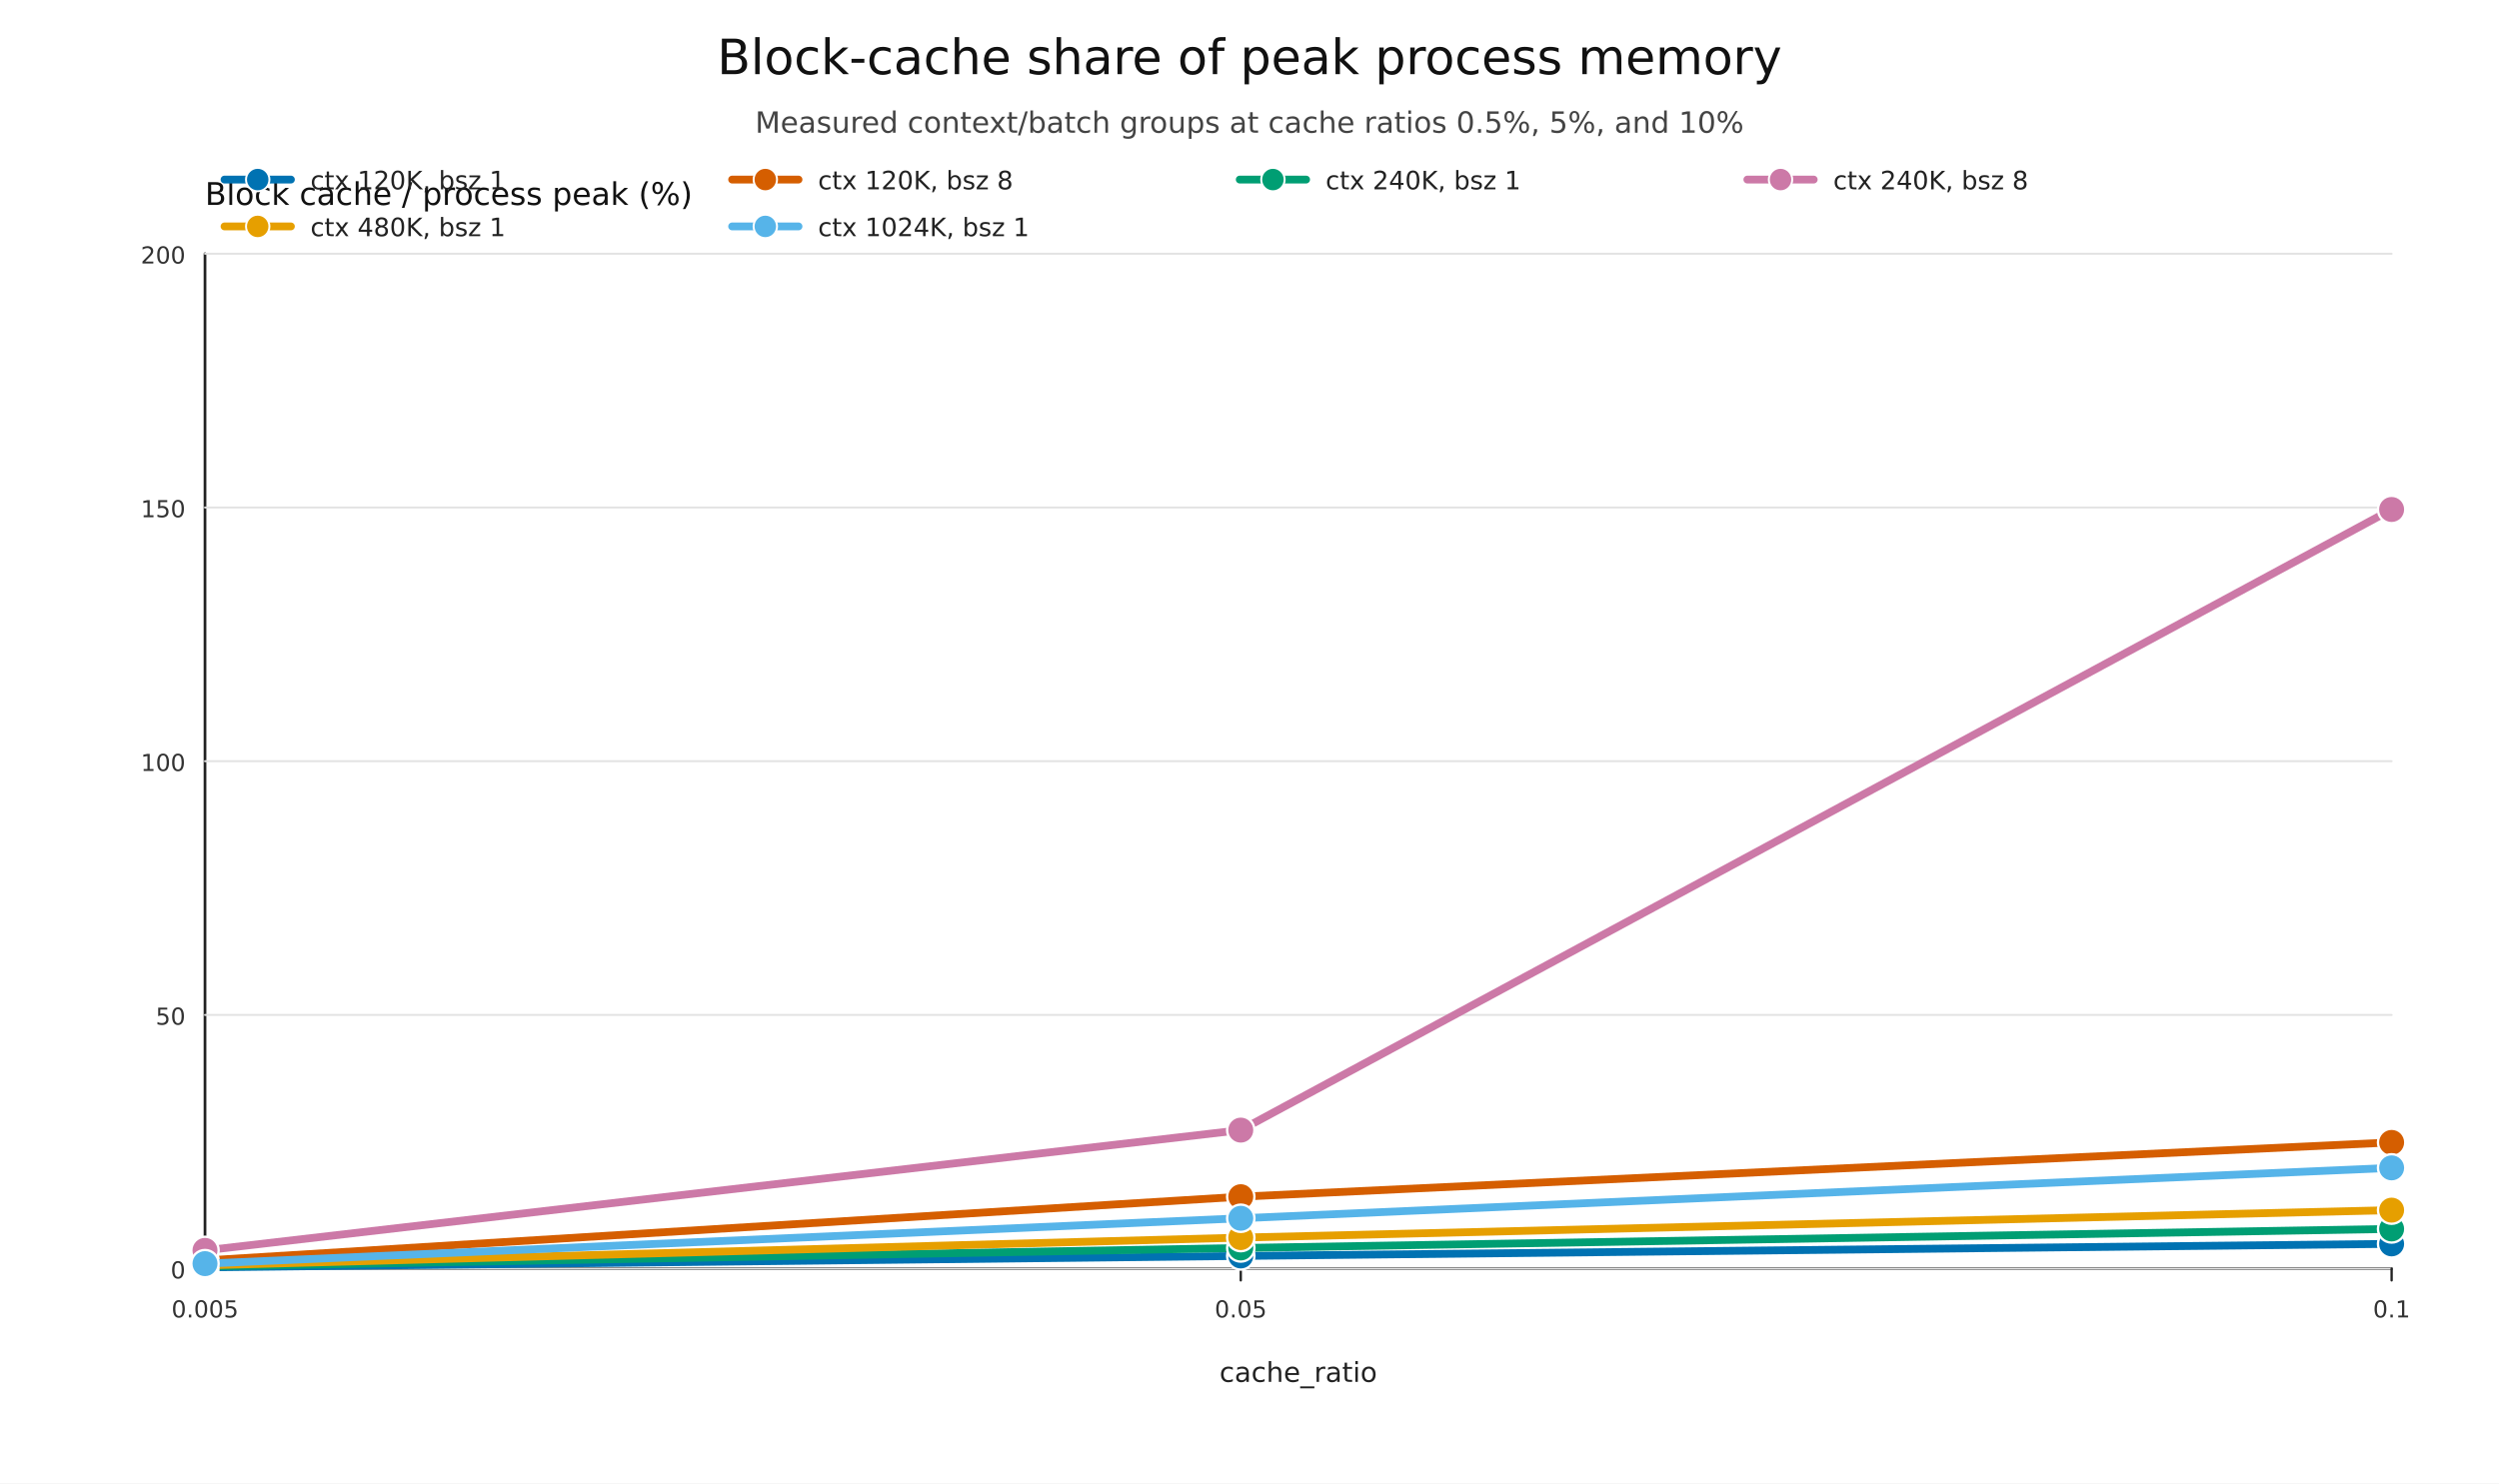
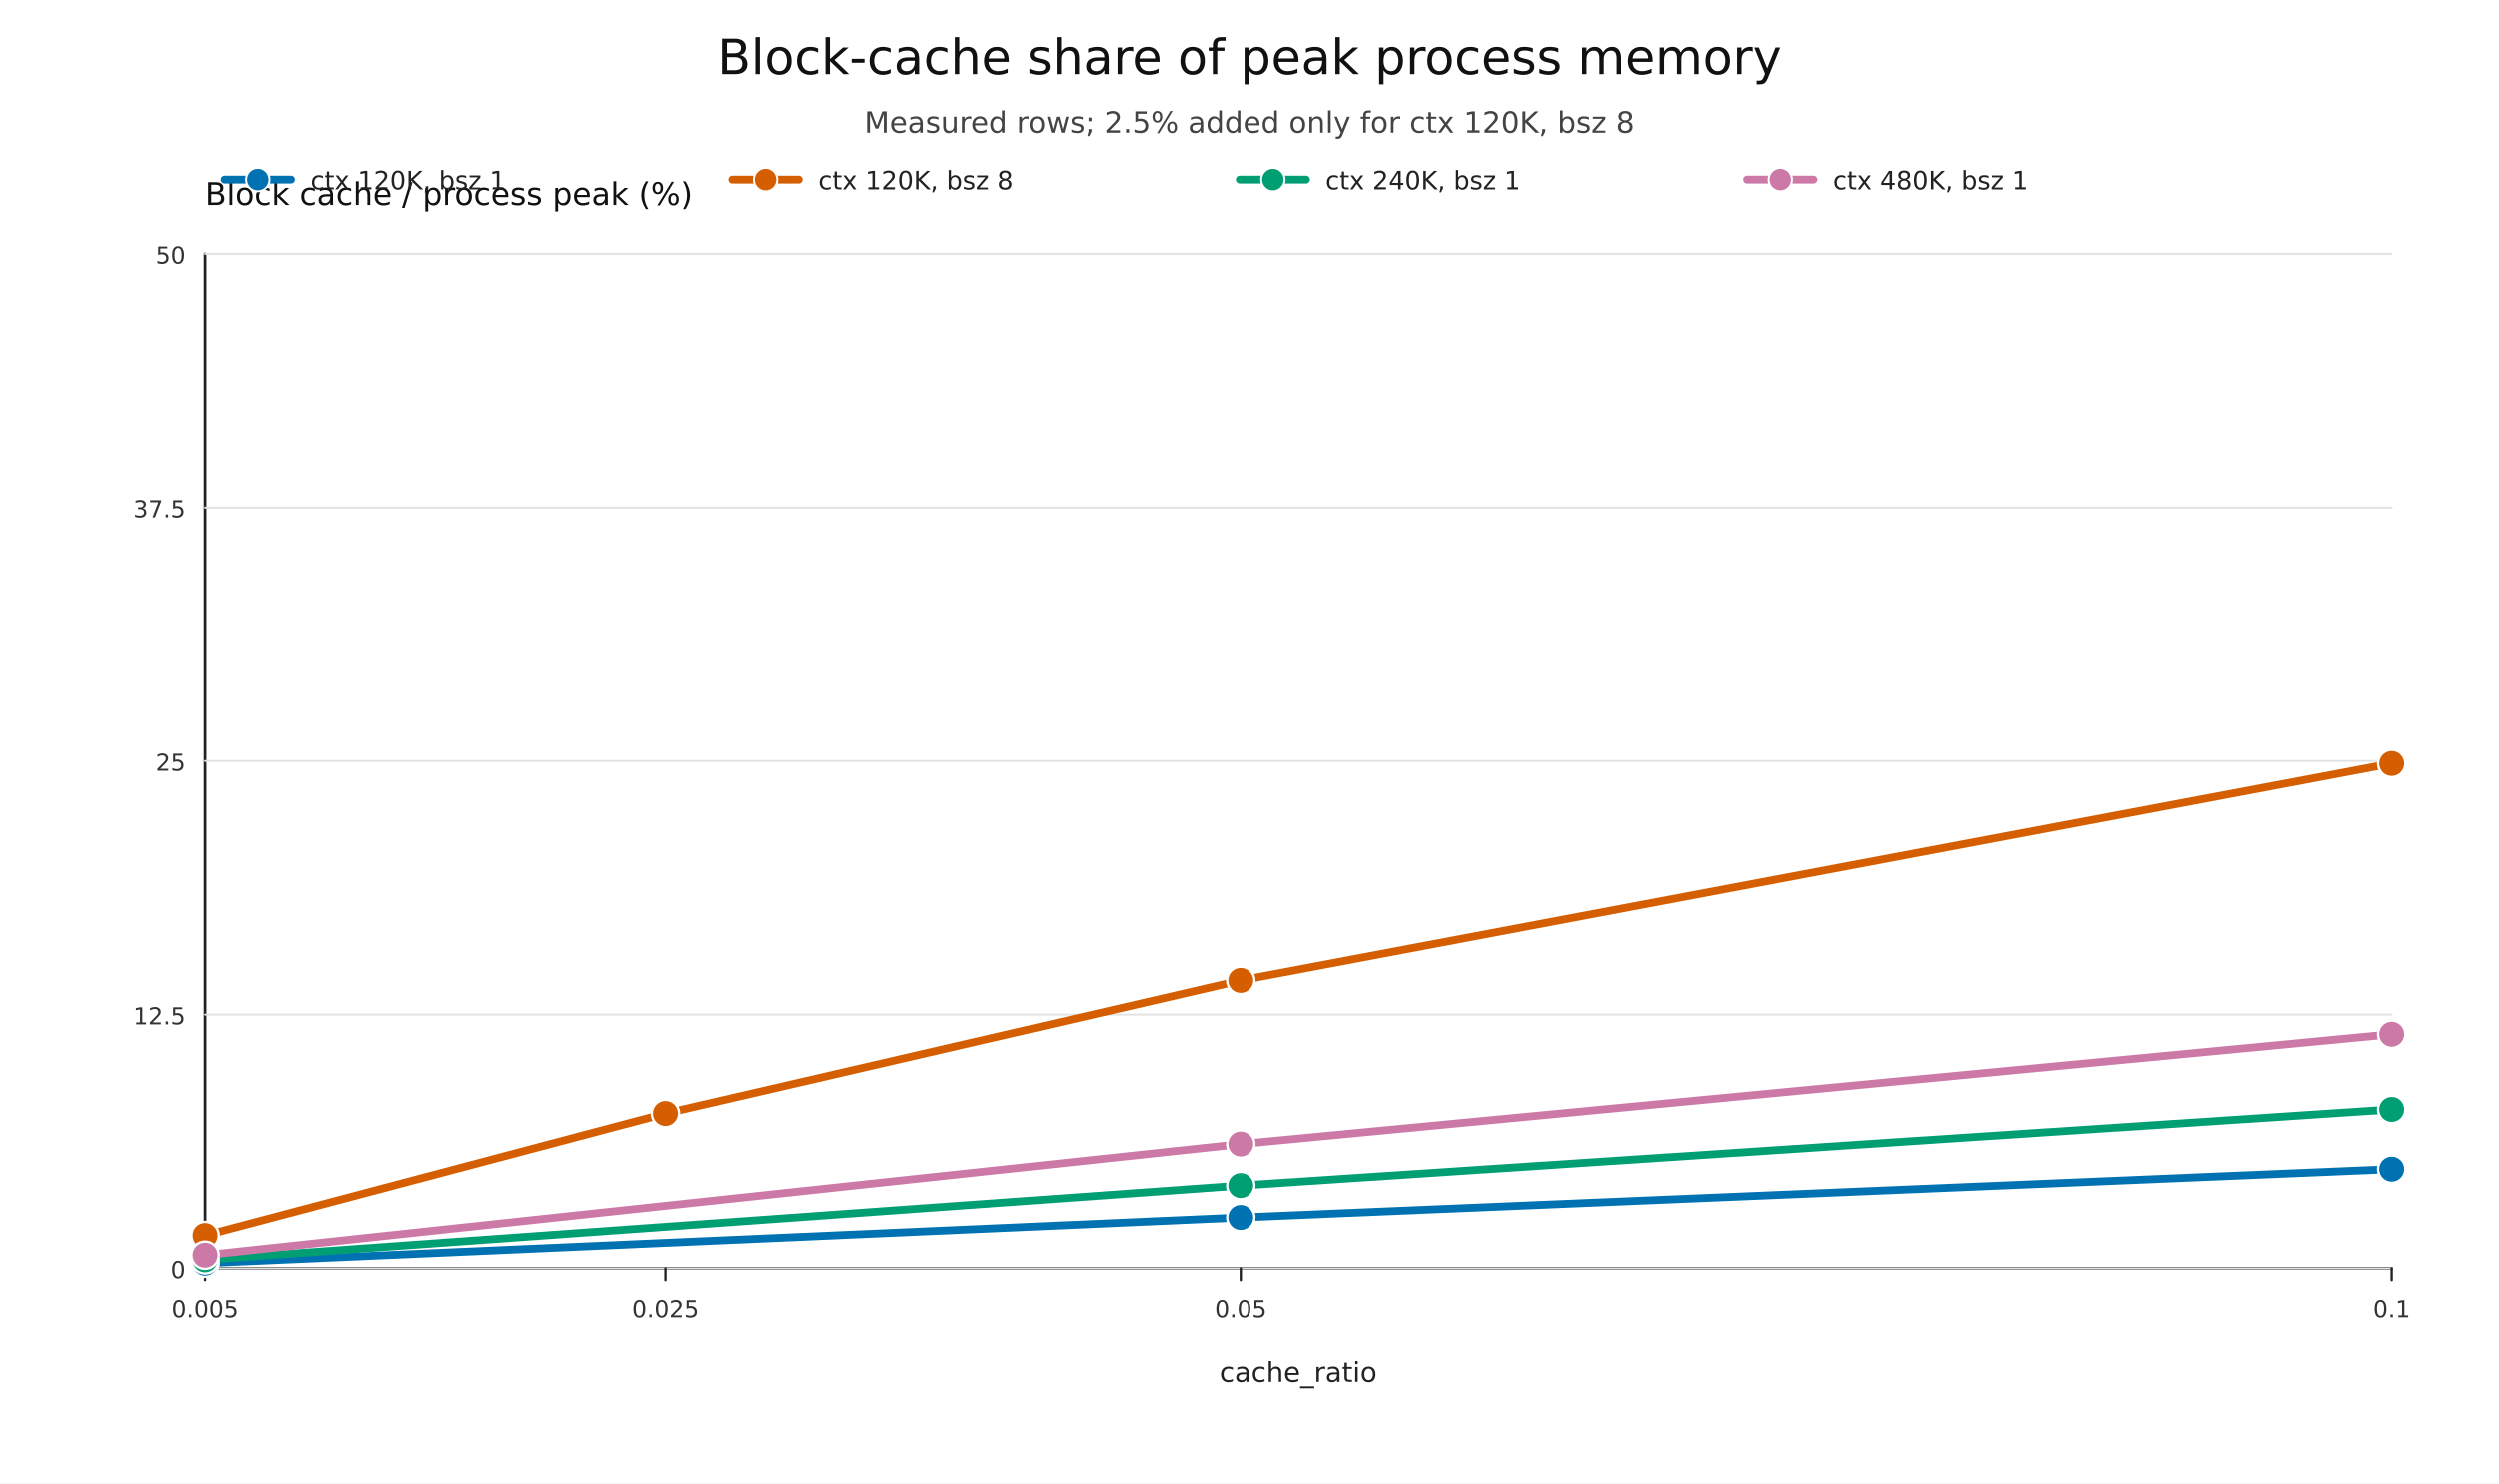
<svg xmlns="http://www.w3.org/2000/svg" width="1280" height="760" viewBox="0 0 1280 760">
  <g font-family="DejaVu Sans, Arial, sans-serif">
    <rect x="0.000" y="0.000" width="1280.000" height="760.000" fill="#FFFFFF" stroke="none" />
    <text x="640.000" y="38.000" font-size="25.000" text-anchor="middle" fill="#111111">Block-cache share of peak process memory</text>
-     <text x="640.000" y="68.000" font-size="15.000" text-anchor="middle" fill="#444444">Measured context/batch groups at cache ratios 0.5%, 5%, and 10%</text>
+     <text x="640.000" y="68.000" font-size="15.000" text-anchor="middle" fill="#444444">Measured rows; 2.5% added only for ctx 120K, bsz 8</text>
    <text x="105.000" y="105.000" font-size="16.000" text-anchor="start" fill="#111111">Block cache / process peak (%)</text>
    <line x1="105.000" y1="650.000" x2="1225.000" y2="650.000" stroke="#222222" stroke-width="1.400" stroke-linecap="round" />
    <line x1="105.000" y1="130.000" x2="105.000" y2="650.000" stroke="#222222" stroke-width="1.400" stroke-linecap="round" />
    <line x1="105.000" y1="650.000" x2="1225.000" y2="650.000" stroke="#E2E2E2" stroke-width="1.000" stroke-linecap="round" />
    <text x="95.000" y="655.000" font-size="12.000" text-anchor="end" fill="#333333">0</text>
    <line x1="105.000" y1="520.000" x2="1225.000" y2="520.000" stroke="#E2E2E2" stroke-width="1.000" stroke-linecap="round" />
-     <text x="95.000" y="525.000" font-size="12.000" text-anchor="end" fill="#333333">50</text>
+     <text x="95.000" y="525.000" font-size="12.000" text-anchor="end" fill="#333333">12.5</text>
    <line x1="105.000" y1="390.000" x2="1225.000" y2="390.000" stroke="#E2E2E2" stroke-width="1.000" stroke-linecap="round" />
-     <text x="95.000" y="395.000" font-size="12.000" text-anchor="end" fill="#333333">100</text>
+     <text x="95.000" y="395.000" font-size="12.000" text-anchor="end" fill="#333333">25</text>
    <line x1="105.000" y1="260.000" x2="1225.000" y2="260.000" stroke="#E2E2E2" stroke-width="1.000" stroke-linecap="round" />
-     <text x="95.000" y="265.000" font-size="12.000" text-anchor="end" fill="#333333">150</text>
+     <text x="95.000" y="265.000" font-size="12.000" text-anchor="end" fill="#333333">37.5</text>
    <line x1="105.000" y1="130.000" x2="1225.000" y2="130.000" stroke="#E2E2E2" stroke-width="1.000" stroke-linecap="round" />
-     <text x="95.000" y="135.000" font-size="12.000" text-anchor="end" fill="#333333">200</text>
+     <text x="95.000" y="135.000" font-size="12.000" text-anchor="end" fill="#333333">50</text>
    <line x1="105.000" y1="650.000" x2="105.000" y2="656.000" stroke="#222222" stroke-width="1.200" stroke-linecap="round" />
    <text x="105.000" y="675.000" font-size="12.000" text-anchor="middle" fill="#333333">0.005</text>
+     <line x1="340.789" y1="650.000" x2="340.789" y2="656.000" stroke="#222222" stroke-width="1.200" stroke-linecap="round" />
+     <text x="340.789" y="675.000" font-size="12.000" text-anchor="middle" fill="#333333">0.025</text>
    <line x1="635.526" y1="650.000" x2="635.526" y2="656.000" stroke="#222222" stroke-width="1.200" stroke-linecap="round" />
    <text x="635.526" y="675.000" font-size="12.000" text-anchor="middle" fill="#333333">0.05</text>
    <line x1="1225.000" y1="650.000" x2="1225.000" y2="656.000" stroke="#222222" stroke-width="1.200" stroke-linecap="round" />
    <text x="1225.000" y="675.000" font-size="12.000" text-anchor="middle" fill="#333333">0.1</text>
    <text x="665.000" y="708.000" font-size="14.000" text-anchor="middle" fill="#222222">cache_ratio</text>
-     <polyline points="105.000,649.335 635.526,643.484 1225.000,637.296" fill="none" stroke="#0072B2" stroke-width="4.000" stroke-linecap="round" stroke-linejoin="round" />
-     <circle cx="105.000" cy="649.335" r="7.000" fill="#0072B2" stroke="#FFFFFF" stroke-width="1.200" />
-     <circle cx="635.526" cy="643.484" r="7.000" fill="#0072B2" stroke="#FFFFFF" stroke-width="1.200" />
-     <circle cx="1225.000" cy="637.296" r="7.000" fill="#0072B2" stroke="#FFFFFF" stroke-width="1.200" />
+     <polyline points="105.000,647.339 635.526,623.935 1225.000,599.185" fill="none" stroke="#0072B2" stroke-width="4.000" stroke-linecap="round" stroke-linejoin="round" />
+     <circle cx="105.000" cy="647.339" r="7.000" fill="#0072B2" stroke="#FFFFFF" stroke-width="1.200" />
+     <circle cx="635.526" cy="623.935" r="7.000" fill="#0072B2" stroke="#FFFFFF" stroke-width="1.200" />
+     <circle cx="1225.000" cy="599.185" r="7.000" fill="#0072B2" stroke="#FFFFFF" stroke-width="1.200" />
    <line x1="115.000" y1="92.000" x2="149.000" y2="92.000" stroke="#0072B2" stroke-width="4.000" stroke-linecap="round" />
    <circle cx="132.000" cy="92.000" r="6.000" fill="#0072B2" stroke="#FFFFFF" stroke-width="1.000" />
    <text x="159.000" y="97.000" font-size="13.000" text-anchor="start" fill="#222222">ctx 120K, bsz 1</text>
-     <polyline points="105.000,645.793 635.526,613.119 1225.000,585.315" fill="none" stroke="#D55E00" stroke-width="4.000" stroke-linecap="round" stroke-linejoin="round" />
-     <circle cx="105.000" cy="645.793" r="7.000" fill="#D55E00" stroke="#FFFFFF" stroke-width="1.200" />
-     <circle cx="635.526" cy="613.119" r="7.000" fill="#D55E00" stroke="#FFFFFF" stroke-width="1.200" />
-     <circle cx="1225.000" cy="585.315" r="7.000" fill="#D55E00" stroke="#FFFFFF" stroke-width="1.200" />
+     <polyline points="105.000,633.171 340.789,570.673 635.526,502.477 1225.000,391.261" fill="none" stroke="#D55E00" stroke-width="4.000" stroke-linecap="round" stroke-linejoin="round" />
+     <circle cx="105.000" cy="633.171" r="7.000" fill="#D55E00" stroke="#FFFFFF" stroke-width="1.200" />
+     <circle cx="340.789" cy="570.673" r="7.000" fill="#D55E00" stroke="#FFFFFF" stroke-width="1.200" />
+     <circle cx="635.526" cy="502.477" r="7.000" fill="#D55E00" stroke="#FFFFFF" stroke-width="1.200" />
+     <circle cx="1225.000" cy="391.261" r="7.000" fill="#D55E00" stroke="#FFFFFF" stroke-width="1.200" />
    <line x1="375.000" y1="92.000" x2="409.000" y2="92.000" stroke="#D55E00" stroke-width="4.000" stroke-linecap="round" />
    <circle cx="392.000" cy="92.000" r="6.000" fill="#D55E00" stroke="#FFFFFF" stroke-width="1.000" />
    <text x="419.000" y="97.000" font-size="13.000" text-anchor="start" fill="#222222">ctx 120K, bsz 8</text>
-     <polyline points="105.000,648.904 635.526,639.394 1225.000,629.647" fill="none" stroke="#009E73" stroke-width="4.000" stroke-linecap="round" stroke-linejoin="round" />
-     <circle cx="105.000" cy="648.904" r="7.000" fill="#009E73" stroke="#FFFFFF" stroke-width="1.200" />
-     <circle cx="635.526" cy="639.394" r="7.000" fill="#009E73" stroke="#FFFFFF" stroke-width="1.200" />
-     <circle cx="1225.000" cy="629.647" r="7.000" fill="#009E73" stroke="#FFFFFF" stroke-width="1.200" />
+     <polyline points="105.000,645.615 635.526,607.576 1225.000,568.588" fill="none" stroke="#009E73" stroke-width="4.000" stroke-linecap="round" stroke-linejoin="round" />
+     <circle cx="105.000" cy="645.615" r="7.000" fill="#009E73" stroke="#FFFFFF" stroke-width="1.200" />
+     <circle cx="635.526" cy="607.576" r="7.000" fill="#009E73" stroke="#FFFFFF" stroke-width="1.200" />
+     <circle cx="1225.000" cy="568.588" r="7.000" fill="#009E73" stroke="#FFFFFF" stroke-width="1.200" />
    <line x1="635.000" y1="92.000" x2="669.000" y2="92.000" stroke="#009E73" stroke-width="4.000" stroke-linecap="round" />
    <circle cx="652.000" cy="92.000" r="6.000" fill="#009E73" stroke="#FFFFFF" stroke-width="1.000" />
    <text x="679.000" y="97.000" font-size="13.000" text-anchor="start" fill="#222222">ctx 240K, bsz 1</text>
-     <polyline points="105.000,640.632 635.526,579.010 1225.000,261.032" fill="none" stroke="#CC79A7" stroke-width="4.000" stroke-linecap="round" stroke-linejoin="round" />
-     <circle cx="105.000" cy="640.632" r="7.000" fill="#CC79A7" stroke="#FFFFFF" stroke-width="1.200" />
-     <circle cx="635.526" cy="579.010" r="7.000" fill="#CC79A7" stroke="#FFFFFF" stroke-width="1.200" />
-     <circle cx="1225.000" cy="261.032" r="7.000" fill="#CC79A7" stroke="#FFFFFF" stroke-width="1.200" />
+     <polyline points="105.000,643.254 635.526,586.313 1225.000,530.055" fill="none" stroke="#CC79A7" stroke-width="4.000" stroke-linecap="round" stroke-linejoin="round" />
+     <circle cx="105.000" cy="643.254" r="7.000" fill="#CC79A7" stroke="#FFFFFF" stroke-width="1.200" />
+     <circle cx="635.526" cy="586.313" r="7.000" fill="#CC79A7" stroke="#FFFFFF" stroke-width="1.200" />
+     <circle cx="1225.000" cy="530.055" r="7.000" fill="#CC79A7" stroke="#FFFFFF" stroke-width="1.200" />
    <line x1="895.000" y1="92.000" x2="929.000" y2="92.000" stroke="#CC79A7" stroke-width="4.000" stroke-linecap="round" />
    <circle cx="912.000" cy="92.000" r="6.000" fill="#CC79A7" stroke="#FFFFFF" stroke-width="1.000" />
-     <text x="939.000" y="97.000" font-size="13.000" text-anchor="start" fill="#222222">ctx 240K, bsz 8</text>
-     <polyline points="105.000,648.314 635.526,634.078 1225.000,620.014" fill="none" stroke="#E69F00" stroke-width="4.000" stroke-linecap="round" stroke-linejoin="round" />
-     <circle cx="105.000" cy="648.314" r="7.000" fill="#E69F00" stroke="#FFFFFF" stroke-width="1.200" />
-     <circle cx="635.526" cy="634.078" r="7.000" fill="#E69F00" stroke="#FFFFFF" stroke-width="1.200" />
-     <circle cx="1225.000" cy="620.014" r="7.000" fill="#E69F00" stroke="#FFFFFF" stroke-width="1.200" />
-     <line x1="115.000" y1="116.000" x2="149.000" y2="116.000" stroke="#E69F00" stroke-width="4.000" stroke-linecap="round" />
-     <circle cx="132.000" cy="116.000" r="6.000" fill="#E69F00" stroke="#FFFFFF" stroke-width="1.000" />
-     <text x="159.000" y="121.000" font-size="13.000" text-anchor="start" fill="#222222">ctx 480K, bsz 1</text>
-     <polyline points="105.000,647.417 635.526,624.174 1225.000,598.349" fill="none" stroke="#56B4E9" stroke-width="4.000" stroke-linecap="round" stroke-linejoin="round" />
-     <circle cx="105.000" cy="647.417" r="7.000" fill="#56B4E9" stroke="#FFFFFF" stroke-width="1.200" />
-     <circle cx="635.526" cy="624.174" r="7.000" fill="#56B4E9" stroke="#FFFFFF" stroke-width="1.200" />
-     <circle cx="1225.000" cy="598.349" r="7.000" fill="#56B4E9" stroke="#FFFFFF" stroke-width="1.200" />
-     <line x1="375.000" y1="116.000" x2="409.000" y2="116.000" stroke="#56B4E9" stroke-width="4.000" stroke-linecap="round" />
-     <circle cx="392.000" cy="116.000" r="6.000" fill="#56B4E9" stroke="#FFFFFF" stroke-width="1.000" />
-     <text x="419.000" y="121.000" font-size="13.000" text-anchor="start" fill="#222222">ctx 1024K, bsz 1</text>
+     <text x="939.000" y="97.000" font-size="13.000" text-anchor="start" fill="#222222">ctx 480K, bsz 1</text>
  </g>
</svg>
